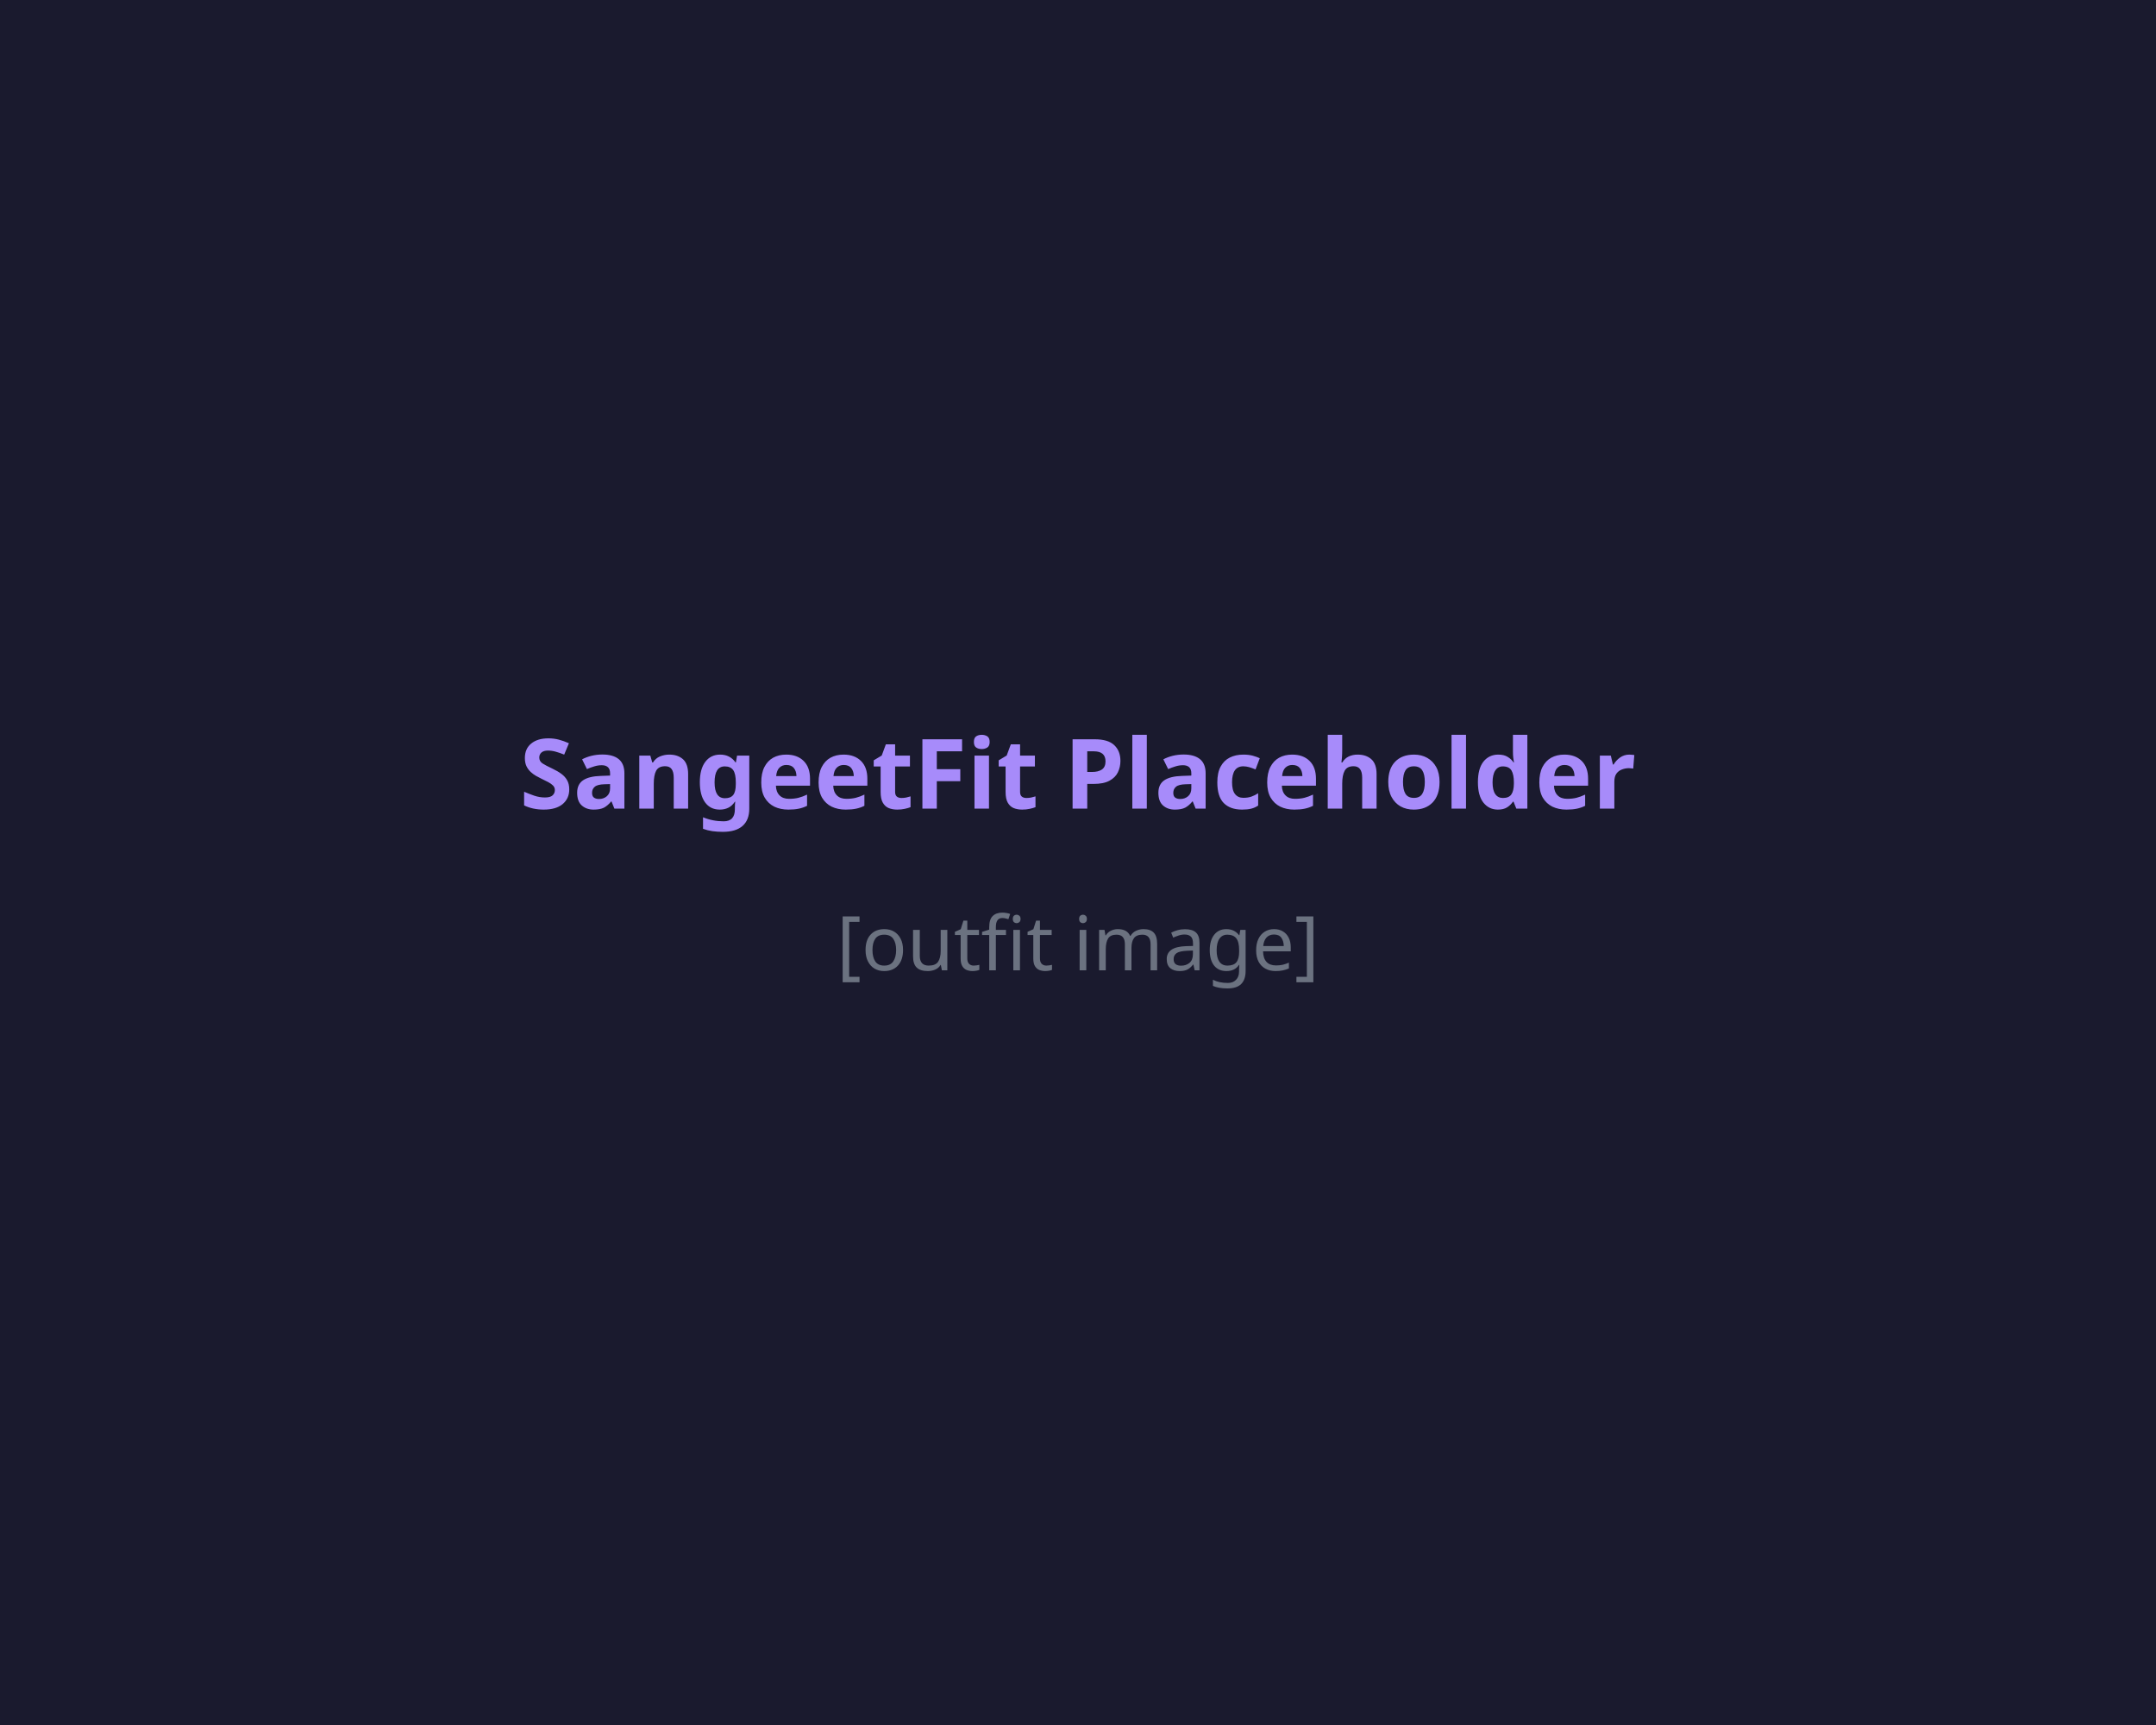
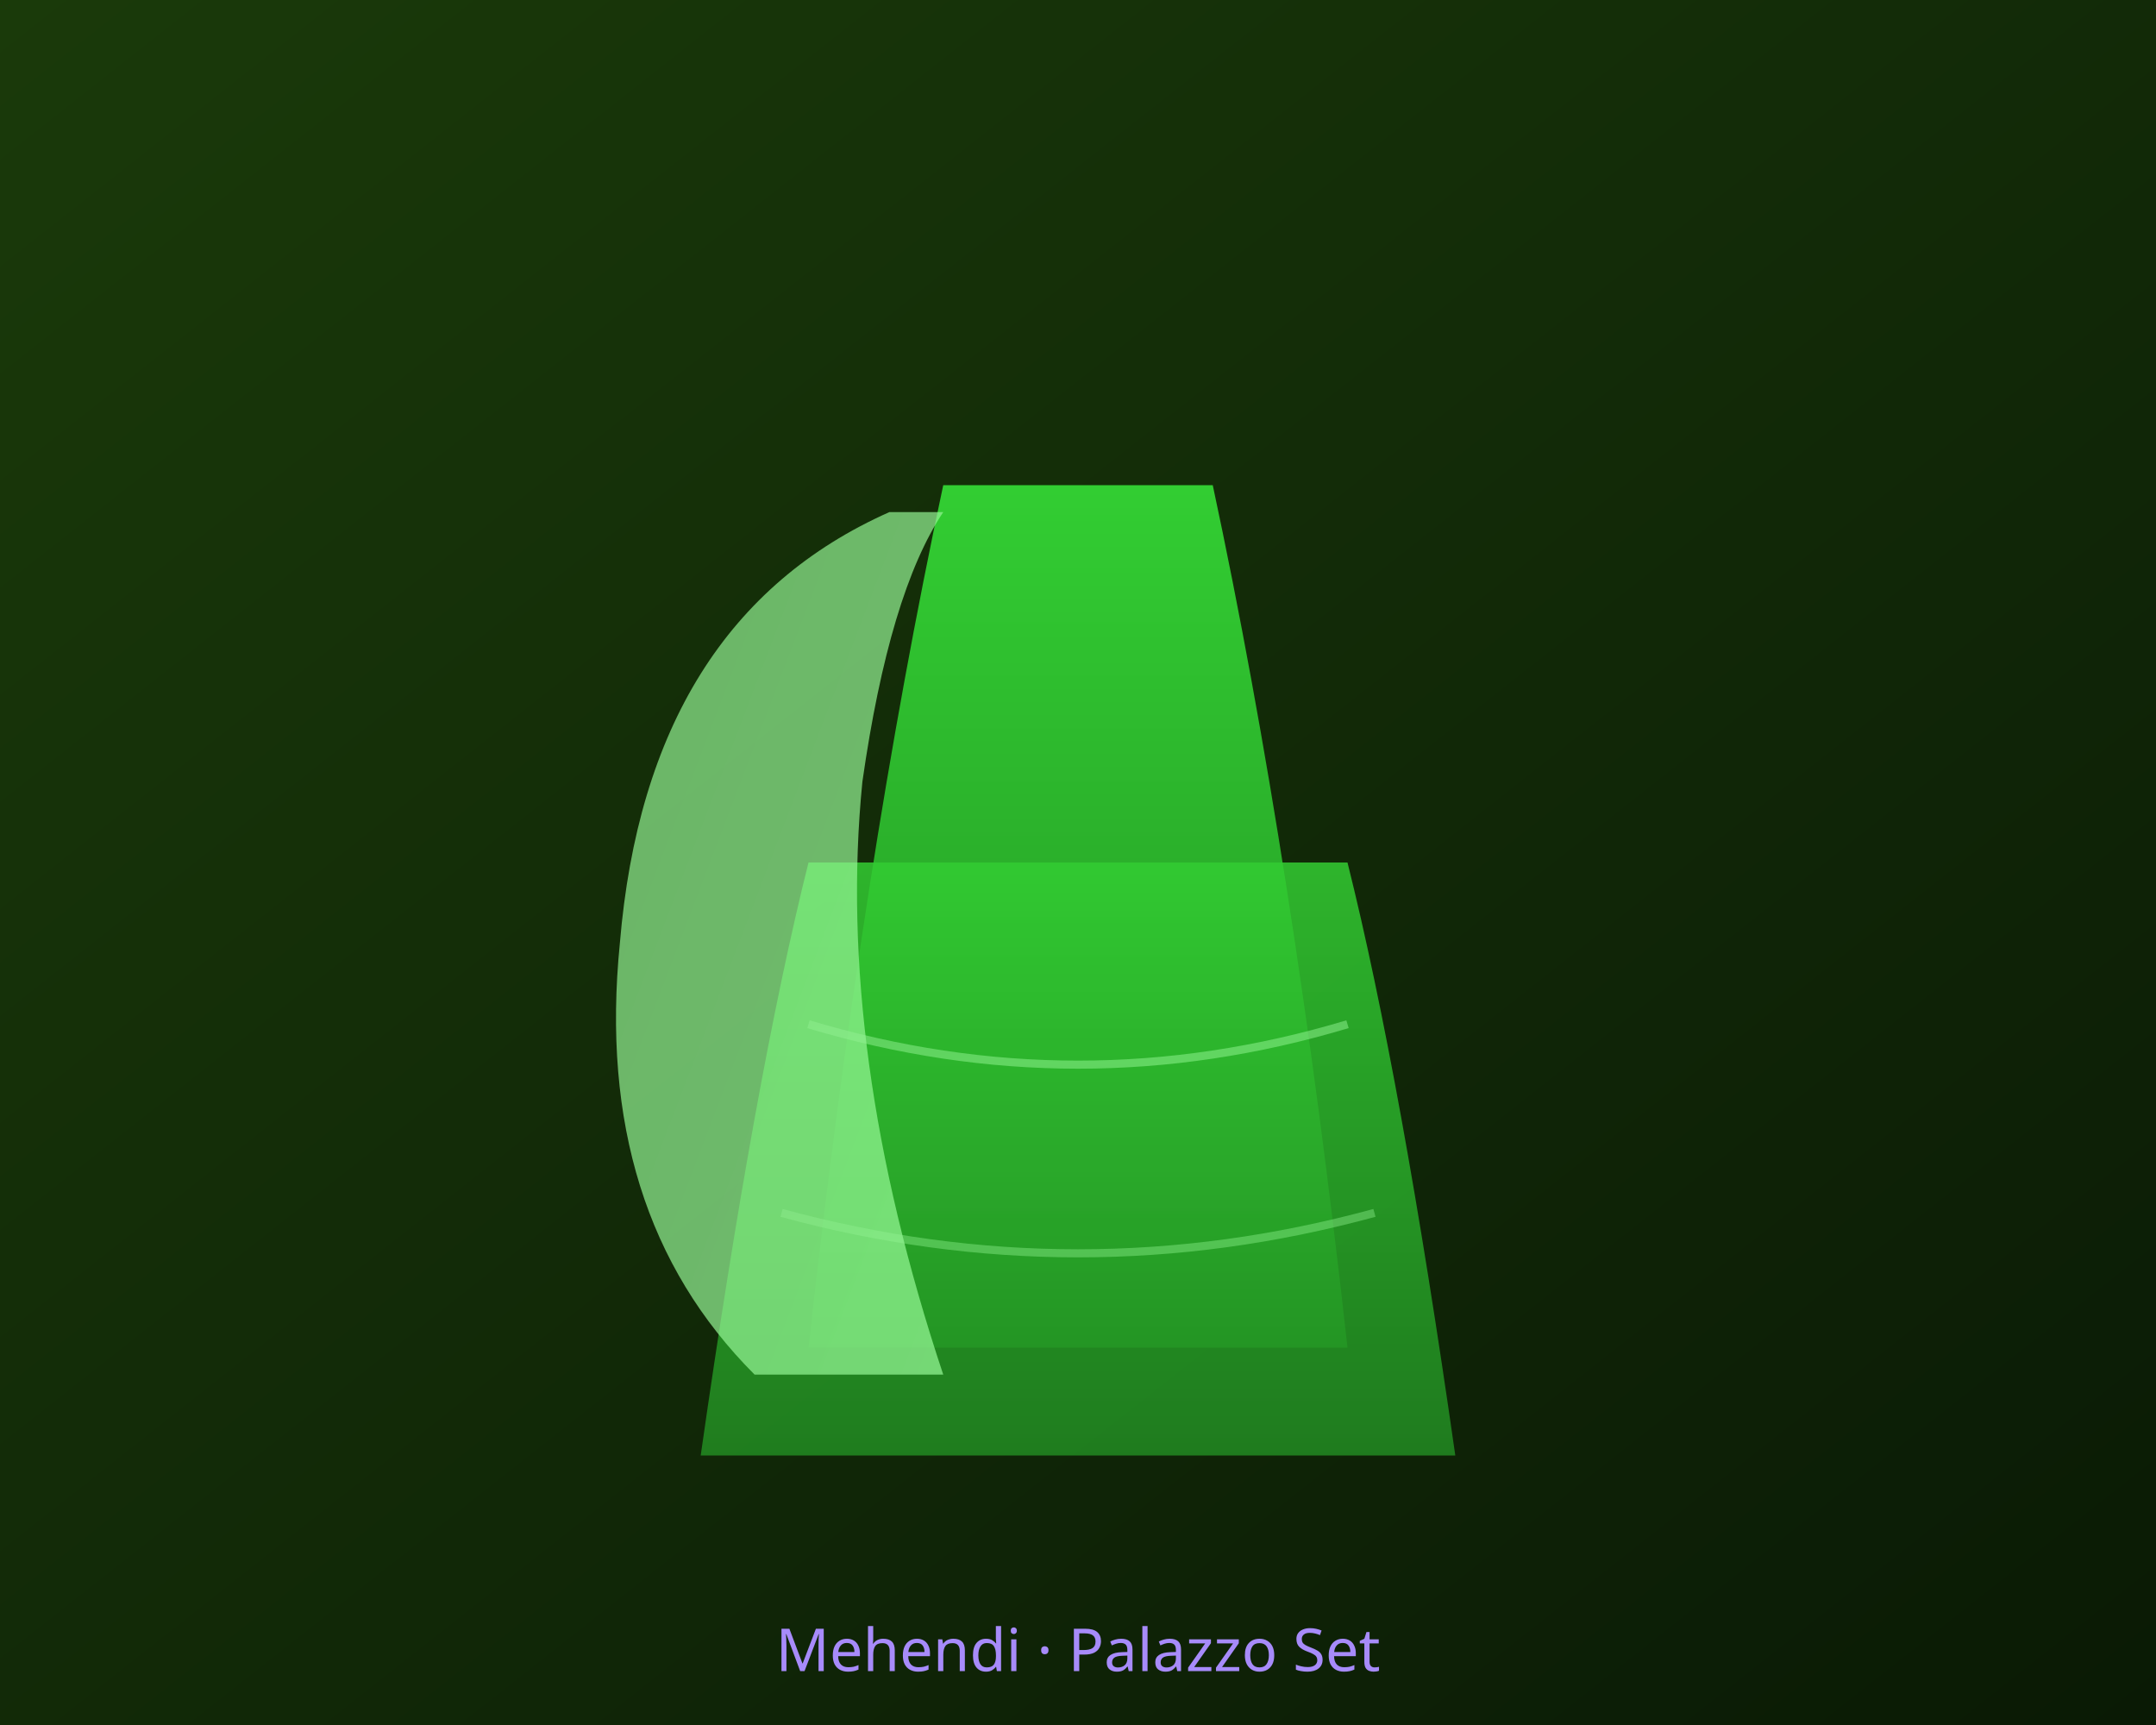
<svg xmlns="http://www.w3.org/2000/svg" width="400" height="320" viewBox="0 0 400 320">
-   <rect width="400" height="320" fill="#1a1a2e" />
-   <text x="200" y="150" text-anchor="middle" fill="#a78bfa" font-size="18" font-family="sans-serif" font-weight="bold">
-     SangeetFit Placeholder
-   </text>
-   <text x="200" y="180" text-anchor="middle" fill="#6b7280" font-size="14" font-family="sans-serif">
-     [outfit image]
-   </text>
+   <defs>
+     <linearGradient id="m2bg" x1="0%" y1="0%" x2="100%" y2="100%">
+       <stop offset="0%" stop-color="#1a3a0a" />
+       <stop offset="100%" stop-color="#0a1a05" />
+     </linearGradient>
+     <linearGradient id="m2lime" x1="0%" y1="0%" x2="0%" y2="100%">
+       <stop offset="0%" stop-color="#32CD32" />
+       <stop offset="100%" stop-color="#228B22" />
+     </linearGradient>
+     <linearGradient id="m2mint" x1="0%" y1="0%" x2="100%" y2="100%">
+       <stop offset="0%" stop-color="#90EE90" />
+       <stop offset="100%" stop-color="#98FB98" />
+     </linearGradient>
+   </defs>
+   <rect width="400" height="320" fill="url(#m2bg)" />
+   <path d="M175 90 Q160 160 150 250 L250 250 Q240 160 225 90 Z" fill="url(#m2lime)" />
+   <path d="M150 160 Q140 200 130 270 L270 270 Q260 200 250 160 Z" fill="url(#m2lime)" opacity="0.85" />
+   <path d="M165 95 Q120 115 115 175 Q110 225 140 255 L175 255 Q155 195 160 145 Q165 110 175 95 Z" fill="url(#m2mint)" opacity="0.7" />
+   <path d="M150 190 Q200 205 250 190" stroke="url(#m2mint)" stroke-width="1.5" fill="none" opacity="0.5" />
+   <path d="M145 225 Q200 240 255 225" stroke="url(#m2mint)" stroke-width="1.5" fill="none" opacity="0.4" />
+   <text x="200" y="310" text-anchor="middle" fill="#a78bfa" font-size="11" font-family="system-ui" font-weight="500">Mehendi · Palazzo Set</text>
</svg>
